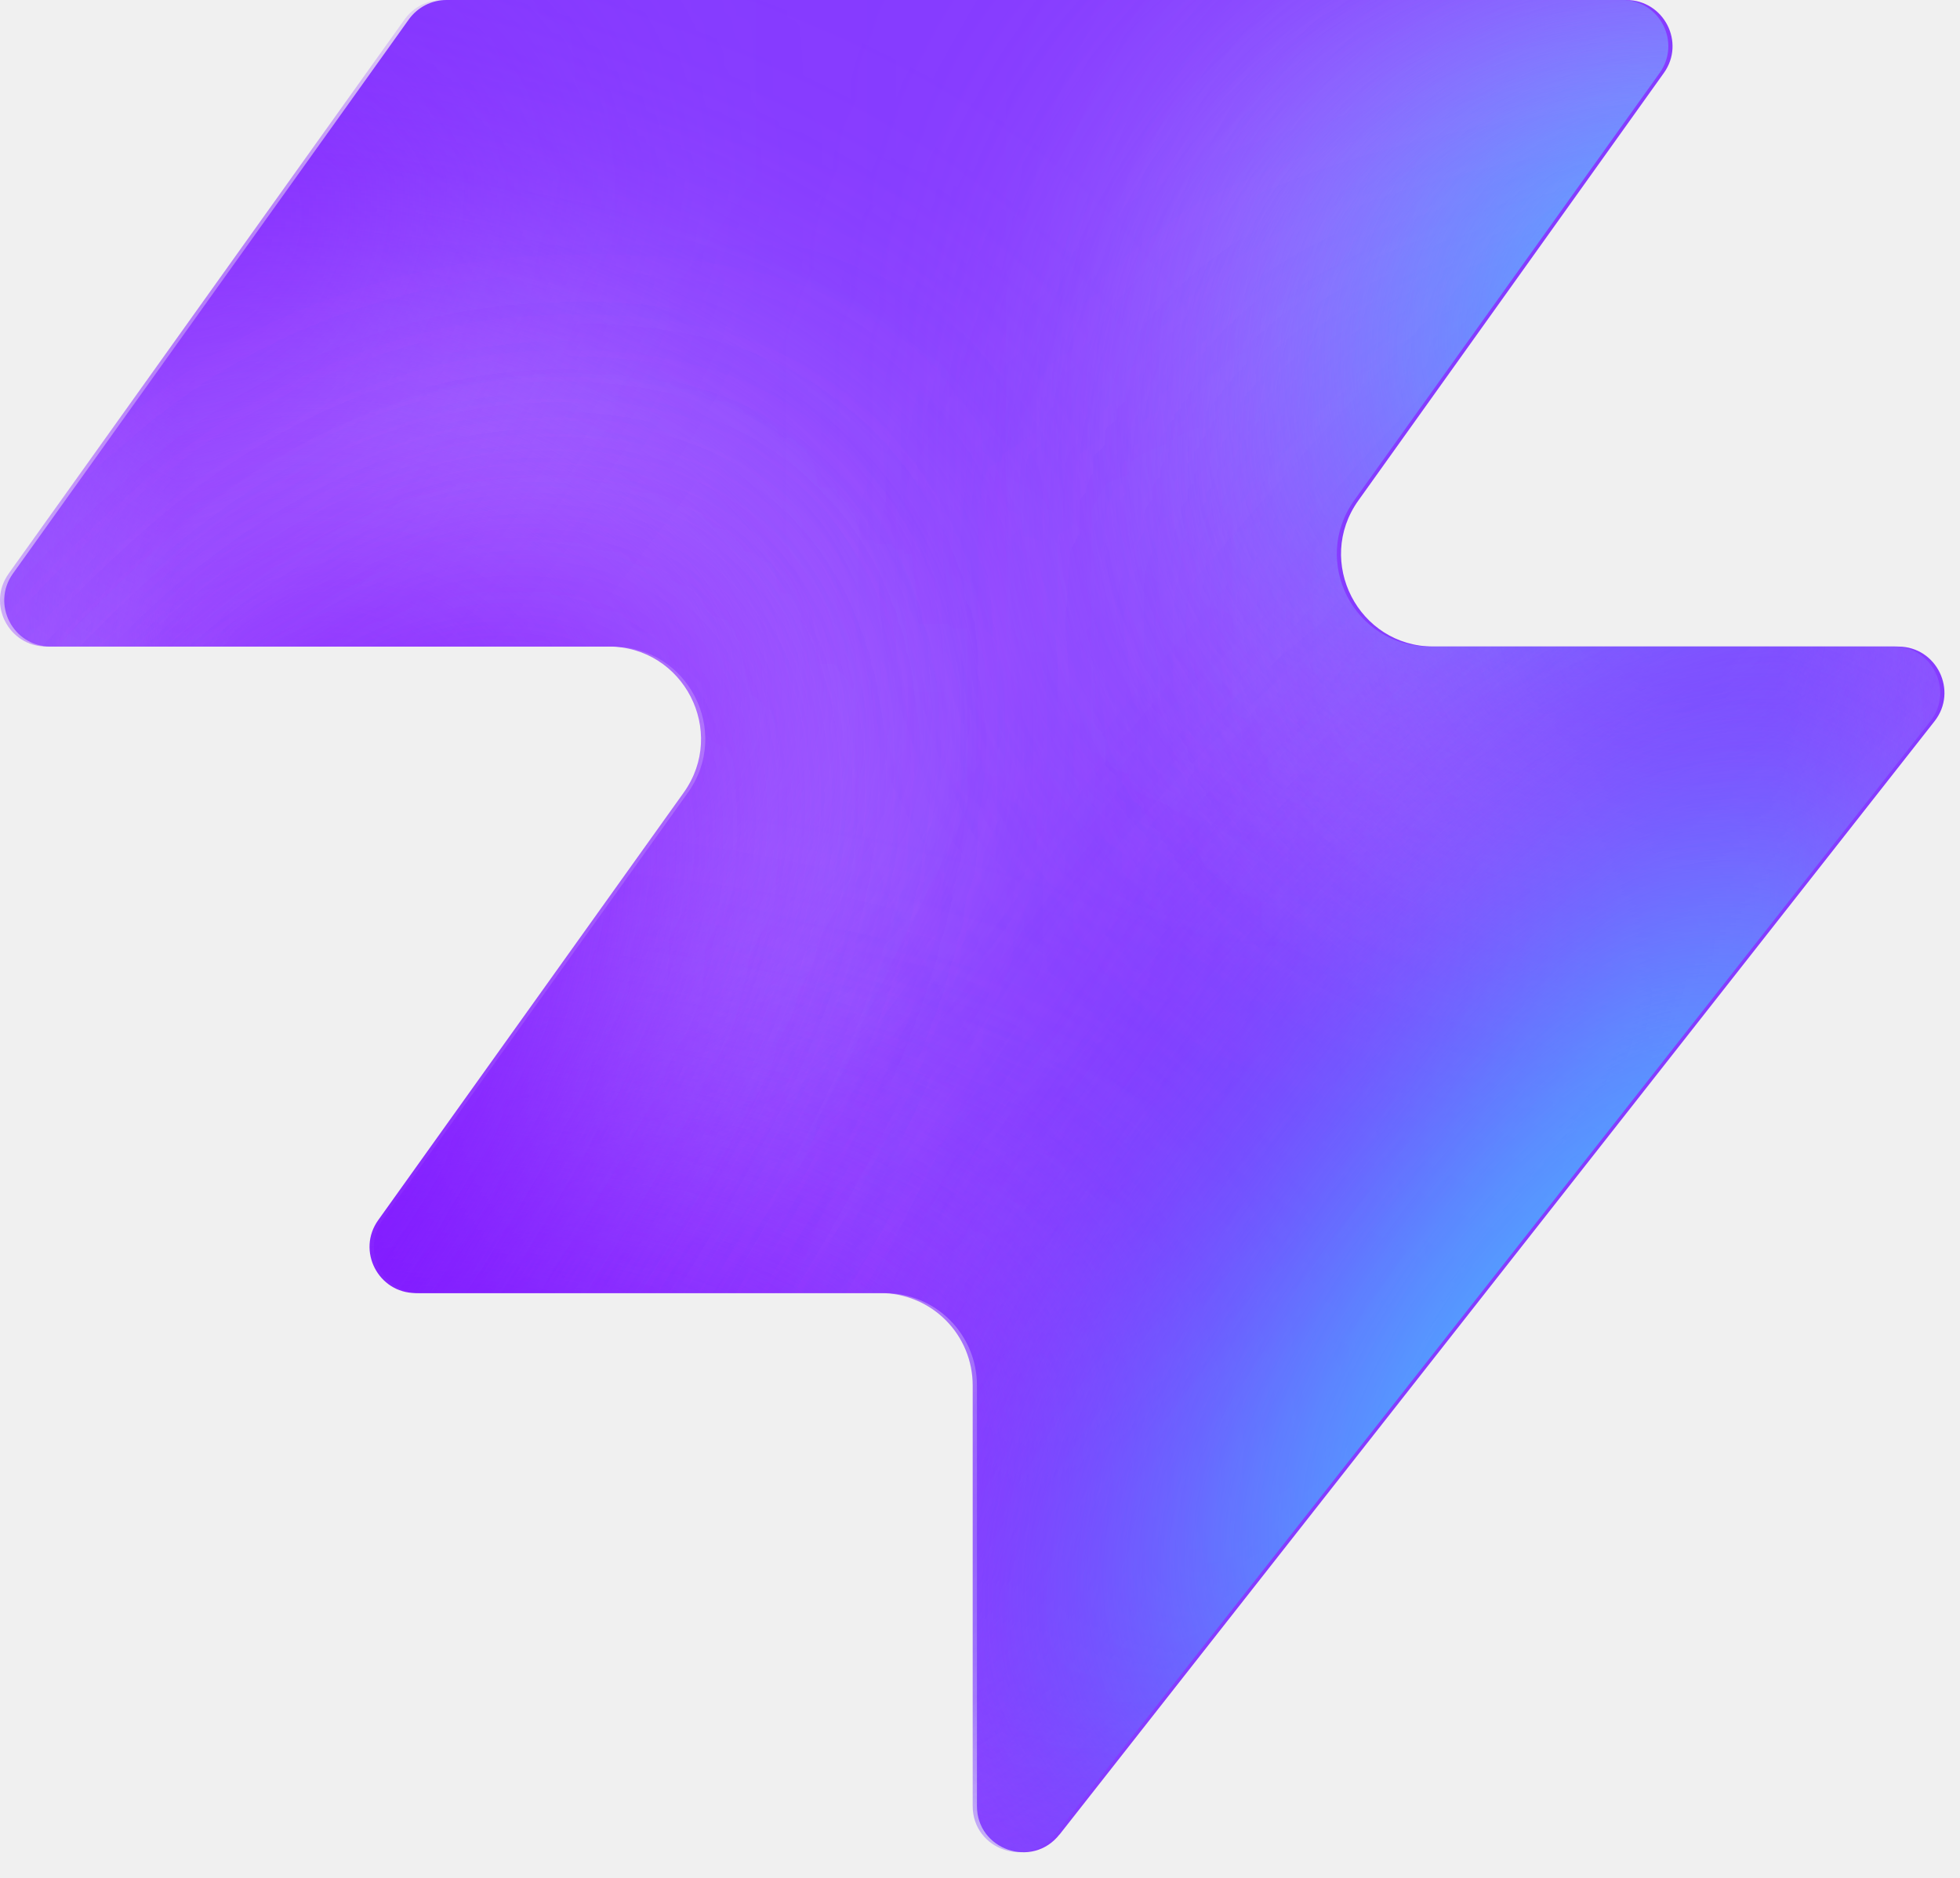
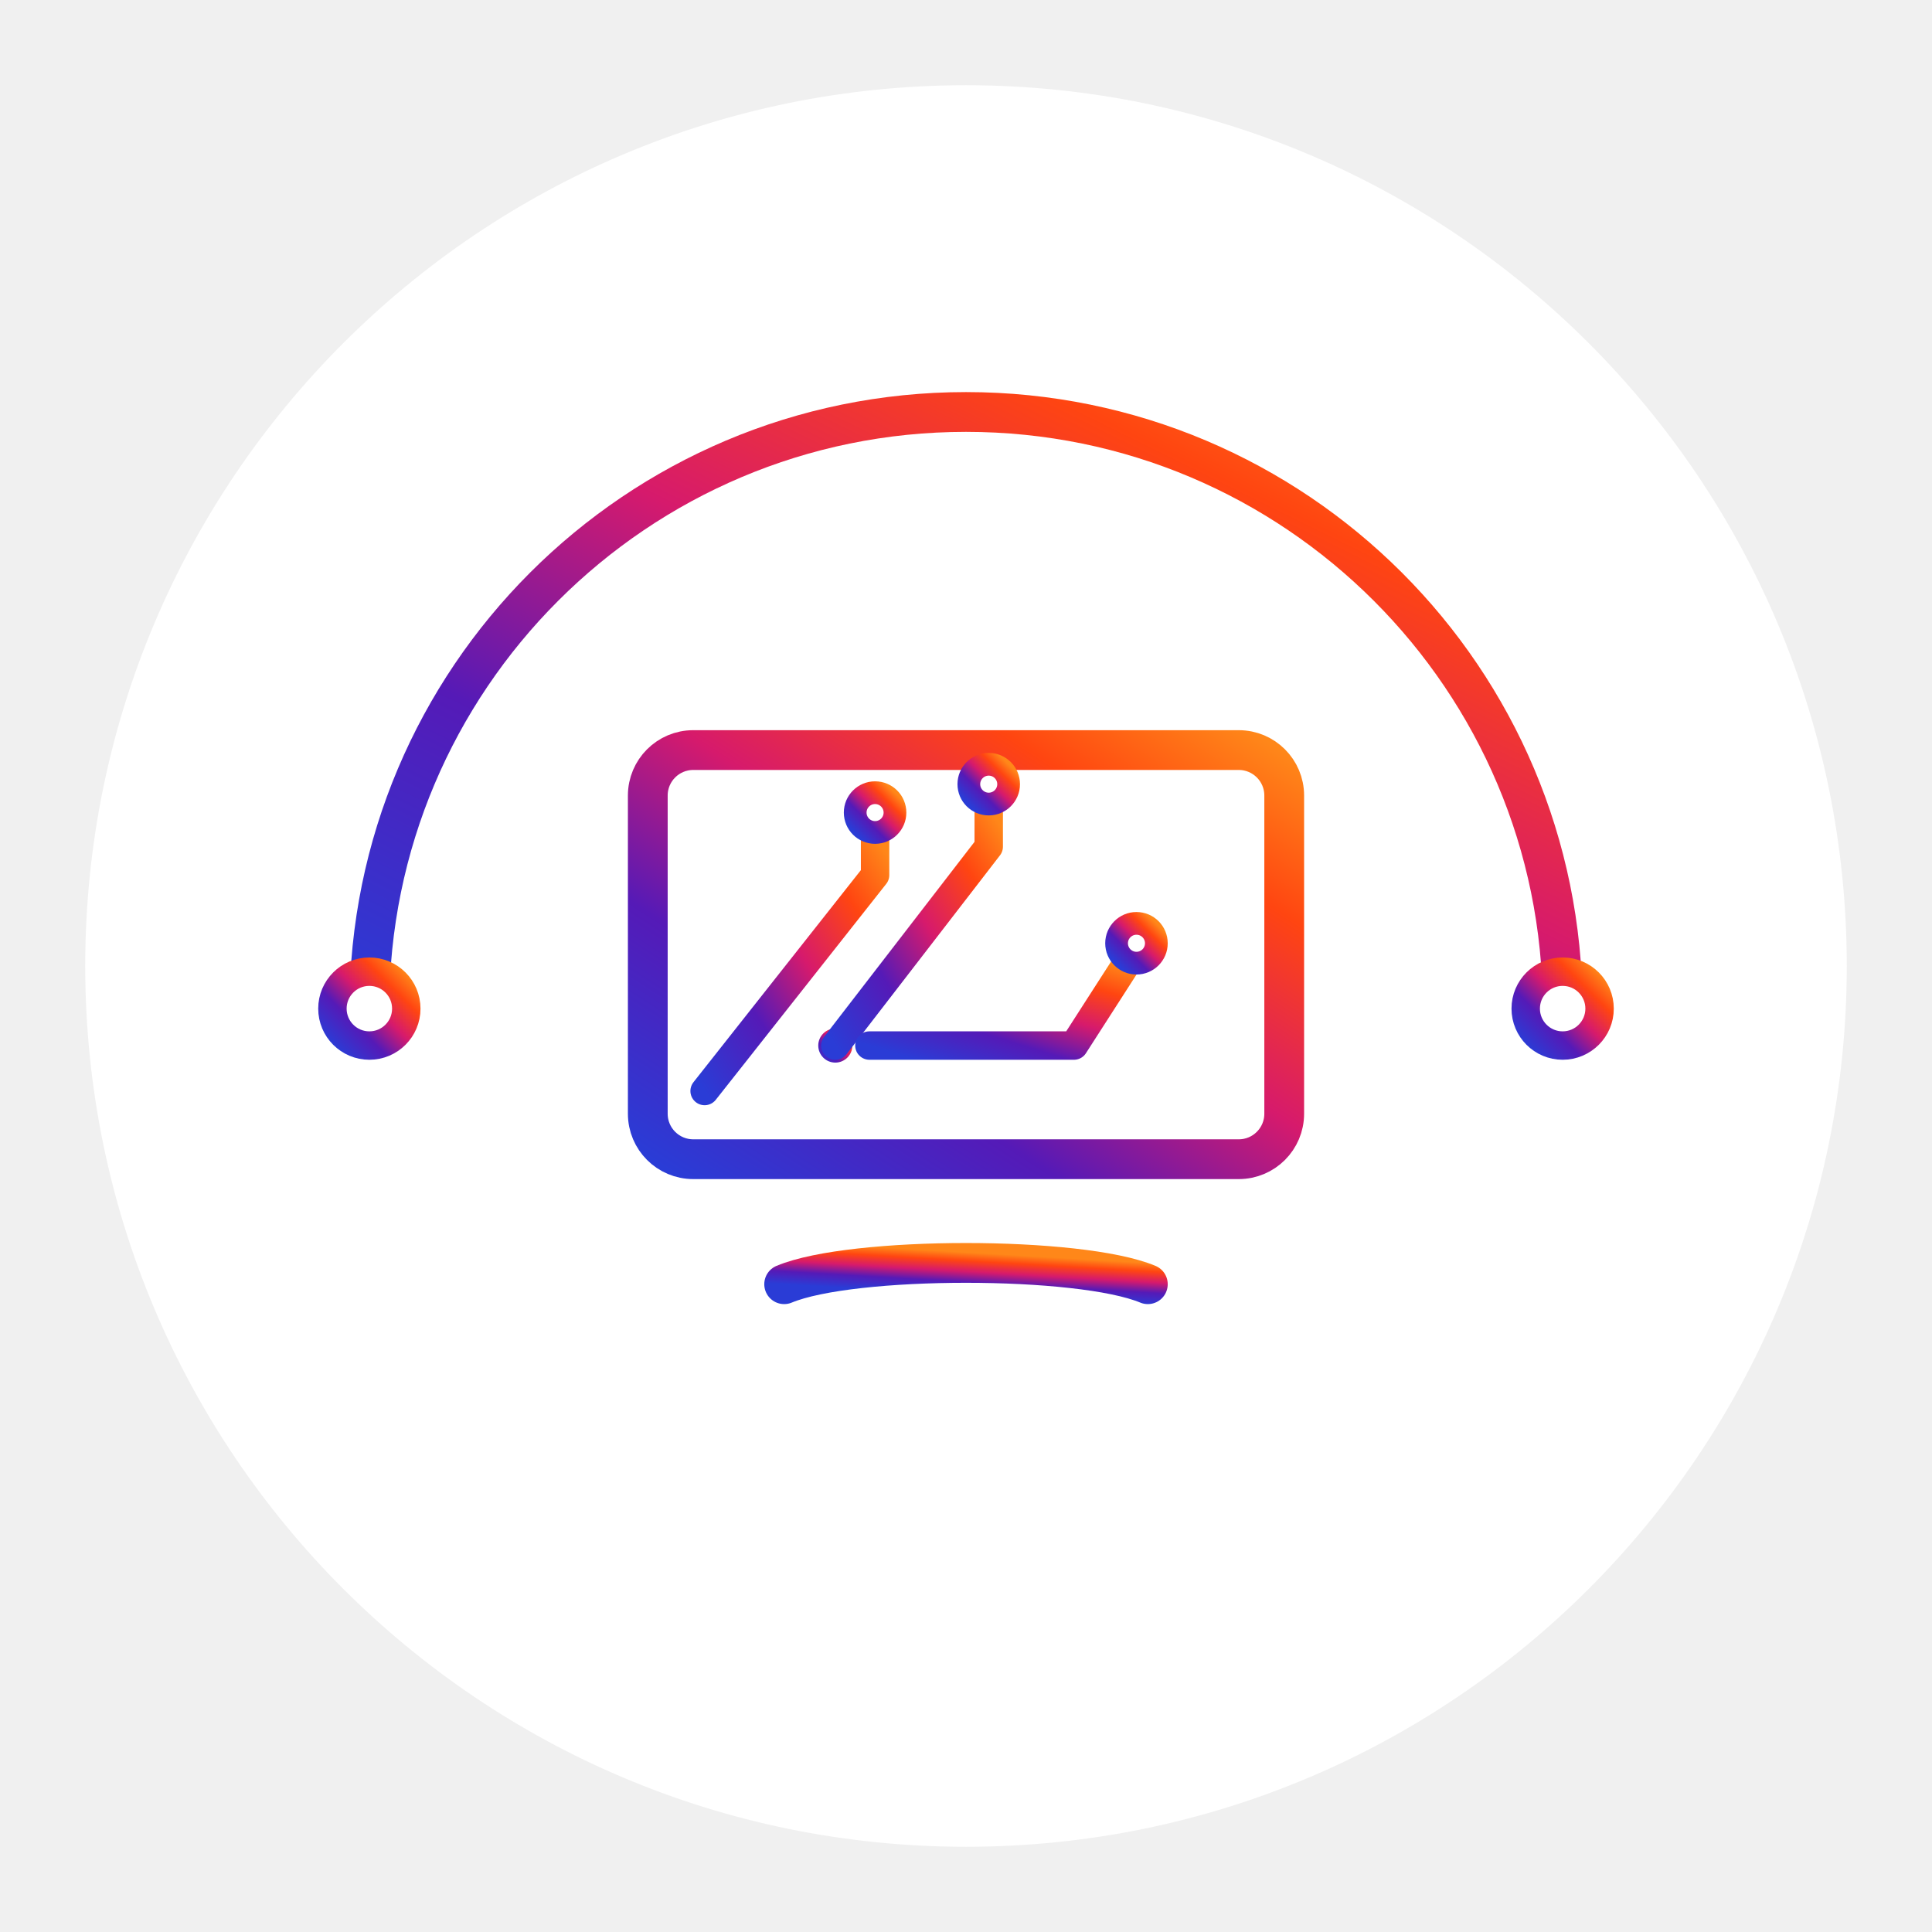
- <svg xmlns="http://www.w3.org/2000/svg" width="48" height="46" fill="none" viewBox="0 0 48 46">
-   <path fill="#863bff" d="M25.946 44.938c-.664.845-2.021.375-2.021-.698V33.937a2.26 2.26 0 0 0-2.262-2.262H10.287c-.92 0-1.456-1.04-.92-1.788l7.48-10.471c1.07-1.497 0-3.578-1.842-3.578H1.237c-.92 0-1.456-1.04-.92-1.788L10.013.474c.214-.297.556-.474.92-.474h28.894c.92 0 1.456 1.04.92 1.788l-7.48 10.471c-1.07 1.498 0 3.579 1.842 3.579h11.377c.943 0 1.473 1.088.89 1.83L25.947 44.94z" style="fill:#863bff;fill:color(display-p3 .525 .23 1);fill-opacity:1" />
-   <mask id="a" width="48" height="46" x="0" y="0" maskUnits="userSpaceOnUse" style="mask-type:alpha">
-     <path fill="#000" d="M25.842 44.938c-.664.844-2.021.375-2.021-.698V33.937a2.26 2.26 0 0 0-2.262-2.262H10.183c-.92 0-1.456-1.04-.92-1.788l7.48-10.471c1.07-1.498 0-3.579-1.842-3.579H1.133c-.92 0-1.456-1.04-.92-1.787L9.91.473c.214-.297.556-.474.92-.474h28.894c.92 0 1.456 1.04.92 1.788l-7.48 10.471c-1.07 1.498 0 3.578 1.842 3.578h11.377c.943 0 1.473 1.088.89 1.832L25.843 44.94z" style="fill:#000;fill-opacity:1" />
-   </mask>
-   <g mask="url(#a)">
-     <g filter="url(#b)">
-       <ellipse cx="5.508" cy="14.704" fill="#ede6ff" rx="5.508" ry="14.704" style="fill:#ede6ff;fill:color(display-p3 .927 .903 1);fill-opacity:1" transform="matrix(.00324 1 1 -.00324 -4.47 31.516)" />
-     </g>
-     <g filter="url(#c)">
-       <ellipse cx="10.399" cy="29.851" fill="#ede6ff" rx="10.399" ry="29.851" style="fill:#ede6ff;fill:color(display-p3 .927 .903 1);fill-opacity:1" transform="matrix(.00324 1 1 -.00324 -39.328 7.883)" />
-     </g>
-     <g filter="url(#d)">
-       <ellipse cx="5.508" cy="30.487" fill="#7e14ff" rx="5.508" ry="30.487" style="fill:#7e14ff;fill:color(display-p3 .492 .077 1);fill-opacity:1" transform="rotate(89.814 -25.913 -14.639)scale(1 -1)" />
-     </g>
-     <g filter="url(#e)">
-       <ellipse cx="5.508" cy="30.599" fill="#7e14ff" rx="5.508" ry="30.599" style="fill:#7e14ff;fill:color(display-p3 .492 .077 1);fill-opacity:1" transform="rotate(89.814 -32.644 -3.334)scale(1 -1)" />
-     </g>
-     <g filter="url(#f)">
-       <ellipse cx="5.508" cy="30.599" fill="#7e14ff" rx="5.508" ry="30.599" style="fill:#7e14ff;fill:color(display-p3 .492 .077 1);fill-opacity:1" transform="matrix(.00324 1 1 -.00324 -34.34 30.47)" />
-     </g>
-     <g filter="url(#g)">
-       <ellipse cx="14.072" cy="22.078" fill="#ede6ff" rx="14.072" ry="22.078" style="fill:#ede6ff;fill:color(display-p3 .927 .903 1);fill-opacity:1" transform="rotate(93.35 24.506 48.493)scale(-1 1)" />
-     </g>
-     <g filter="url(#h)">
-       <ellipse cx="3.47" cy="21.501" fill="#7e14ff" rx="3.47" ry="21.501" style="fill:#7e14ff;fill:color(display-p3 .492 .077 1);fill-opacity:1" transform="rotate(89.009 28.708 47.59)scale(-1 1)" />
-     </g>
-     <g filter="url(#i)">
-       <ellipse cx="3.47" cy="21.501" fill="#7e14ff" rx="3.47" ry="21.501" style="fill:#7e14ff;fill:color(display-p3 .492 .077 1);fill-opacity:1" transform="rotate(89.009 28.708 47.59)scale(-1 1)" />
-     </g>
-     <g filter="url(#j)">
-       <ellipse cx=".387" cy="8.972" fill="#7e14ff" rx="4.407" ry="29.108" style="fill:#7e14ff;fill:color(display-p3 .492 .077 1);fill-opacity:1" transform="rotate(39.51 .387 8.972)" />
-     </g>
-     <g filter="url(#k)">
-       <ellipse cx="47.523" cy="-6.092" fill="#7e14ff" rx="4.407" ry="29.108" style="fill:#7e14ff;fill:color(display-p3 .492 .077 1);fill-opacity:1" transform="rotate(37.892 47.523 -6.092)" />
-     </g>
-     <g filter="url(#l)">
-       <ellipse cx="41.412" cy="6.333" fill="#47bfff" rx="5.971" ry="9.665" style="fill:#47bfff;fill:color(display-p3 .28 .748 1);fill-opacity:1" transform="rotate(37.892 41.412 6.333)" />
-     </g>
-     <g filter="url(#m)">
-       <ellipse cx="-1.879" cy="38.332" fill="#7e14ff" rx="4.407" ry="29.108" style="fill:#7e14ff;fill:color(display-p3 .492 .077 1);fill-opacity:1" transform="rotate(37.892 -1.88 38.332)" />
-     </g>
-     <g filter="url(#n)">
-       <ellipse cx="-1.879" cy="38.332" fill="#7e14ff" rx="4.407" ry="29.108" style="fill:#7e14ff;fill:color(display-p3 .492 .077 1);fill-opacity:1" transform="rotate(37.892 -1.88 38.332)" />
-     </g>
-     <g filter="url(#o)">
-       <ellipse cx="35.651" cy="29.907" fill="#7e14ff" rx="4.407" ry="29.108" style="fill:#7e14ff;fill:color(display-p3 .492 .077 1);fill-opacity:1" transform="rotate(37.892 35.651 29.907)" />
-     </g>
-     <g filter="url(#p)">
-       <ellipse cx="38.418" cy="32.4" fill="#47bfff" rx="5.971" ry="15.297" style="fill:#47bfff;fill:color(display-p3 .28 .748 1);fill-opacity:1" transform="rotate(37.892 38.418 32.4)" />
-     </g>
-   </g>
+ <svg xmlns="http://www.w3.org/2000/svg" width="100%" viewBox="0 0 680 680" role="img" style="">
  <defs>
-     <filter id="b" width="60.045" height="41.654" x="-19.77" y="16.149" color-interpolation-filters="sRGB" filterUnits="userSpaceOnUse">
-       <feFlood flood-opacity="0" result="BackgroundImageFix" />
-       <feBlend in="SourceGraphic" in2="BackgroundImageFix" result="shape" />
-       <feGaussianBlur result="effect1_foregroundBlur_2002_17158" stdDeviation="7.659" />
-     </filter>
-     <filter id="c" width="90.34" height="51.437" x="-54.613" y="-7.533" color-interpolation-filters="sRGB" filterUnits="userSpaceOnUse">
-       <feFlood flood-opacity="0" result="BackgroundImageFix" />
-       <feBlend in="SourceGraphic" in2="BackgroundImageFix" result="shape" />
-       <feGaussianBlur result="effect1_foregroundBlur_2002_17158" stdDeviation="7.659" />
-     </filter>
-     <filter id="d" width="79.355" height="29.4" x="-49.64" y="2.03" color-interpolation-filters="sRGB" filterUnits="userSpaceOnUse">
-       <feFlood flood-opacity="0" result="BackgroundImageFix" />
-       <feBlend in="SourceGraphic" in2="BackgroundImageFix" result="shape" />
-       <feGaussianBlur result="effect1_foregroundBlur_2002_17158" stdDeviation="4.596" />
-     </filter>
-     <filter id="e" width="79.579" height="29.4" x="-45.045" y="20.029" color-interpolation-filters="sRGB" filterUnits="userSpaceOnUse">
-       <feFlood flood-opacity="0" result="BackgroundImageFix" />
-       <feBlend in="SourceGraphic" in2="BackgroundImageFix" result="shape" />
-       <feGaussianBlur result="effect1_foregroundBlur_2002_17158" stdDeviation="4.596" />
-     </filter>
-     <filter id="f" width="79.579" height="29.4" x="-43.513" y="21.178" color-interpolation-filters="sRGB" filterUnits="userSpaceOnUse">
-       <feFlood flood-opacity="0" result="BackgroundImageFix" />
-       <feBlend in="SourceGraphic" in2="BackgroundImageFix" result="shape" />
-       <feGaussianBlur result="effect1_foregroundBlur_2002_17158" stdDeviation="4.596" />
-     </filter>
-     <filter id="g" width="74.749" height="58.852" x="15.756" y="-17.901" color-interpolation-filters="sRGB" filterUnits="userSpaceOnUse">
-       <feFlood flood-opacity="0" result="BackgroundImageFix" />
-       <feBlend in="SourceGraphic" in2="BackgroundImageFix" result="shape" />
-       <feGaussianBlur result="effect1_foregroundBlur_2002_17158" stdDeviation="7.659" />
-     </filter>
-     <filter id="h" width="61.377" height="25.362" x="23.548" y="2.284" color-interpolation-filters="sRGB" filterUnits="userSpaceOnUse">
-       <feFlood flood-opacity="0" result="BackgroundImageFix" />
-       <feBlend in="SourceGraphic" in2="BackgroundImageFix" result="shape" />
-       <feGaussianBlur result="effect1_foregroundBlur_2002_17158" stdDeviation="4.596" />
-     </filter>
-     <filter id="i" width="61.377" height="25.362" x="23.548" y="2.284" color-interpolation-filters="sRGB" filterUnits="userSpaceOnUse">
-       <feFlood flood-opacity="0" result="BackgroundImageFix" />
-       <feBlend in="SourceGraphic" in2="BackgroundImageFix" result="shape" />
-       <feGaussianBlur result="effect1_foregroundBlur_2002_17158" stdDeviation="4.596" />
-     </filter>
-     <filter id="j" width="56.045" height="63.649" x="-27.636" y="-22.853" color-interpolation-filters="sRGB" filterUnits="userSpaceOnUse">
-       <feFlood flood-opacity="0" result="BackgroundImageFix" />
-       <feBlend in="SourceGraphic" in2="BackgroundImageFix" result="shape" />
-       <feGaussianBlur result="effect1_foregroundBlur_2002_17158" stdDeviation="4.596" />
-     </filter>
-     <filter id="k" width="54.814" height="64.646" x="20.116" y="-38.415" color-interpolation-filters="sRGB" filterUnits="userSpaceOnUse">
-       <feFlood flood-opacity="0" result="BackgroundImageFix" />
-       <feBlend in="SourceGraphic" in2="BackgroundImageFix" result="shape" />
-       <feGaussianBlur result="effect1_foregroundBlur_2002_17158" stdDeviation="4.596" />
-     </filter>
-     <filter id="l" width="33.541" height="35.313" x="24.641" y="-11.323" color-interpolation-filters="sRGB" filterUnits="userSpaceOnUse">
-       <feFlood flood-opacity="0" result="BackgroundImageFix" />
-       <feBlend in="SourceGraphic" in2="BackgroundImageFix" result="shape" />
-       <feGaussianBlur result="effect1_foregroundBlur_2002_17158" stdDeviation="4.596" />
-     </filter>
-     <filter id="m" width="54.814" height="64.646" x="-29.286" y="6.009" color-interpolation-filters="sRGB" filterUnits="userSpaceOnUse">
-       <feFlood flood-opacity="0" result="BackgroundImageFix" />
-       <feBlend in="SourceGraphic" in2="BackgroundImageFix" result="shape" />
-       <feGaussianBlur result="effect1_foregroundBlur_2002_17158" stdDeviation="4.596" />
-     </filter>
-     <filter id="n" width="54.814" height="64.646" x="-29.286" y="6.009" color-interpolation-filters="sRGB" filterUnits="userSpaceOnUse">
-       <feFlood flood-opacity="0" result="BackgroundImageFix" />
-       <feBlend in="SourceGraphic" in2="BackgroundImageFix" result="shape" />
-       <feGaussianBlur result="effect1_foregroundBlur_2002_17158" stdDeviation="4.596" />
-     </filter>
-     <filter id="o" width="54.814" height="64.646" x="8.244" y="-2.416" color-interpolation-filters="sRGB" filterUnits="userSpaceOnUse">
-       <feFlood flood-opacity="0" result="BackgroundImageFix" />
-       <feBlend in="SourceGraphic" in2="BackgroundImageFix" result="shape" />
-       <feGaussianBlur result="effect1_foregroundBlur_2002_17158" stdDeviation="4.596" />
-     </filter>
-     <filter id="p" width="39.409" height="43.623" x="18.713" y="10.588" color-interpolation-filters="sRGB" filterUnits="userSpaceOnUse">
-       <feFlood flood-opacity="0" result="BackgroundImageFix" />
-       <feBlend in="SourceGraphic" in2="BackgroundImageFix" result="shape" />
-       <feGaussianBlur result="effect1_foregroundBlur_2002_17158" stdDeviation="4.596" />
-     </filter>
+     <linearGradient id="g" x1="0%" y1="100%" x2="100%" y2="0%">
+       <stop offset="0%" stop-color="#2a3cd6" />
+       <stop offset="30%" stop-color="#551ab7" />
+       <stop offset="55%" stop-color="#d61a6c" />
+       <stop offset="80%" stop-color="#ff4511" />
+       <stop offset="100%" stop-color="#ff8719" />
+     </linearGradient>
  </defs>
+   <circle cx="340" cy="340" r="310" fill="#FFFFFF" style="fill:rgb(255, 255, 255);stroke:none;color:rgb(255, 255, 255);stroke-width:1px;stroke-linecap:butt;stroke-linejoin:miter;opacity:1;font-family:&quot;Anthropic Sans&quot;, -apple-system, BlinkMacSystemFont, &quot;Segoe UI&quot;, sans-serif;font-size:16px;font-weight:400;text-anchor:start;dominant-baseline:auto" />
+   <path d="M 130,355 A 210,210 0 0 1 550,355" fill="none" stroke="url(#g)" stroke-width="14" stroke-linecap="round" style="fill:none;color:rgb(255, 255, 255);stroke-width:14px;stroke-linecap:round;stroke-linejoin:miter;opacity:1;font-family:&quot;Anthropic Sans&quot;, -apple-system, BlinkMacSystemFont, &quot;Segoe UI&quot;, sans-serif;font-size:16px;font-weight:400;text-anchor:start;dominant-baseline:auto" />
+   <circle cx="130" cy="355" r="13" fill="#FFFFFF" stroke="url(#g)" stroke-width="10" style="fill:rgb(255, 255, 255);color:rgb(255, 255, 255);stroke-width:10px;stroke-linecap:butt;stroke-linejoin:miter;opacity:1;font-family:&quot;Anthropic Sans&quot;, -apple-system, BlinkMacSystemFont, &quot;Segoe UI&quot;, sans-serif;font-size:16px;font-weight:400;text-anchor:start;dominant-baseline:auto" />
+   <circle cx="550" cy="355" r="13" fill="#FFFFFF" stroke="url(#g)" stroke-width="10" style="fill:rgb(255, 255, 255);color:rgb(255, 255, 255);stroke-width:10px;stroke-linecap:butt;stroke-linejoin:miter;opacity:1;font-family:&quot;Anthropic Sans&quot;, -apple-system, BlinkMacSystemFont, &quot;Segoe UI&quot;, sans-serif;font-size:16px;font-weight:400;text-anchor:start;dominant-baseline:auto" />
+   <rect x="228" y="264" width="224" height="144" rx="16" fill="#FFFFFF" stroke="url(#g)" stroke-width="14" style="fill:rgb(255, 255, 255);color:rgb(255, 255, 255);stroke-width:14px;stroke-linecap:butt;stroke-linejoin:miter;opacity:1;font-family:&quot;Anthropic Sans&quot;, -apple-system, BlinkMacSystemFont, &quot;Segoe UI&quot;, sans-serif;font-size:16px;font-weight:400;text-anchor:start;dominant-baseline:auto" />
+   <line x1="340" y1="408" x2="340" y2="436" stroke="url(#g)" stroke-width="16" stroke-linecap="square" style="fill:rgb(0, 0, 0);color:rgb(255, 255, 255);stroke-width:16px;stroke-linecap:square;stroke-linejoin:miter;opacity:1;font-family:&quot;Anthropic Sans&quot;, -apple-system, BlinkMacSystemFont, &quot;Segoe UI&quot;, sans-serif;font-size:16px;font-weight:400;text-anchor:start;dominant-baseline:auto" />
+   <path d="M 276,452 C 300,442 380,442 404,452" fill="none" stroke="url(#g)" stroke-width="14" stroke-linecap="round" style="fill:none;color:rgb(255, 255, 255);stroke-width:14px;stroke-linecap:round;stroke-linejoin:miter;opacity:1;font-family:&quot;Anthropic Sans&quot;, -apple-system, BlinkMacSystemFont, &quot;Segoe UI&quot;, sans-serif;font-size:16px;font-weight:400;text-anchor:start;dominant-baseline:auto" />
+   <path d="M 248,384 L 308,308 L 308,294" fill="none" stroke="url(#g)" stroke-width="10" stroke-linecap="round" stroke-linejoin="round" style="fill:none;color:rgb(255, 255, 255);stroke-width:10px;stroke-linecap:round;stroke-linejoin:round;opacity:1;font-family:&quot;Anthropic Sans&quot;, -apple-system, BlinkMacSystemFont, &quot;Segoe UI&quot;, sans-serif;font-size:16px;font-weight:400;text-anchor:start;dominant-baseline:auto" />
+   <circle cx="308" cy="286" r="7" fill="#FFFFFF" stroke="url(#g)" stroke-width="8" style="fill:rgb(255, 255, 255);color:rgb(255, 255, 255);stroke-width:8px;stroke-linecap:butt;stroke-linejoin:miter;opacity:1;font-family:&quot;Anthropic Sans&quot;, -apple-system, BlinkMacSystemFont, &quot;Segoe UI&quot;, sans-serif;font-size:16px;font-weight:400;text-anchor:start;dominant-baseline:auto" />
+   <circle cx="294" cy="368" r="6" fill="url(#g)" style="stroke:none;color:rgb(255, 255, 255);stroke-width:1px;stroke-linecap:butt;stroke-linejoin:miter;opacity:1;font-family:&quot;Anthropic Sans&quot;, -apple-system, BlinkMacSystemFont, &quot;Segoe UI&quot;, sans-serif;font-size:16px;font-weight:400;text-anchor:start;dominant-baseline:auto" />
+   <path d="M 294,368 L 348,298 L 348,284" fill="none" stroke="url(#g)" stroke-width="10" stroke-linecap="round" stroke-linejoin="round" style="fill:none;color:rgb(255, 255, 255);stroke-width:10px;stroke-linecap:round;stroke-linejoin:round;opacity:1;font-family:&quot;Anthropic Sans&quot;, -apple-system, BlinkMacSystemFont, &quot;Segoe UI&quot;, sans-serif;font-size:16px;font-weight:400;text-anchor:start;dominant-baseline:auto" />
+   <circle cx="348" cy="276" r="7" fill="#FFFFFF" stroke="url(#g)" stroke-width="8" style="fill:rgb(255, 255, 255);color:rgb(255, 255, 255);stroke-width:8px;stroke-linecap:butt;stroke-linejoin:miter;opacity:1;font-family:&quot;Anthropic Sans&quot;, -apple-system, BlinkMacSystemFont, &quot;Segoe UI&quot;, sans-serif;font-size:16px;font-weight:400;text-anchor:start;dominant-baseline:auto" />
+   <path d="M 306,368 L 378,368 L 396,340" fill="none" stroke="url(#g)" stroke-width="10" stroke-linecap="round" stroke-linejoin="round" style="fill:none;color:rgb(255, 255, 255);stroke-width:10px;stroke-linecap:round;stroke-linejoin:round;opacity:1;font-family:&quot;Anthropic Sans&quot;, -apple-system, BlinkMacSystemFont, &quot;Segoe UI&quot;, sans-serif;font-size:16px;font-weight:400;text-anchor:start;dominant-baseline:auto" />
+   <circle cx="400" cy="332" r="7" fill="#FFFFFF" stroke="url(#g)" stroke-width="8" style="fill:rgb(255, 255, 255);color:rgb(255, 255, 255);stroke-width:8px;stroke-linecap:butt;stroke-linejoin:miter;opacity:1;font-family:&quot;Anthropic Sans&quot;, -apple-system, BlinkMacSystemFont, &quot;Segoe UI&quot;, sans-serif;font-size:16px;font-weight:400;text-anchor:start;dominant-baseline:auto" />
</svg>
